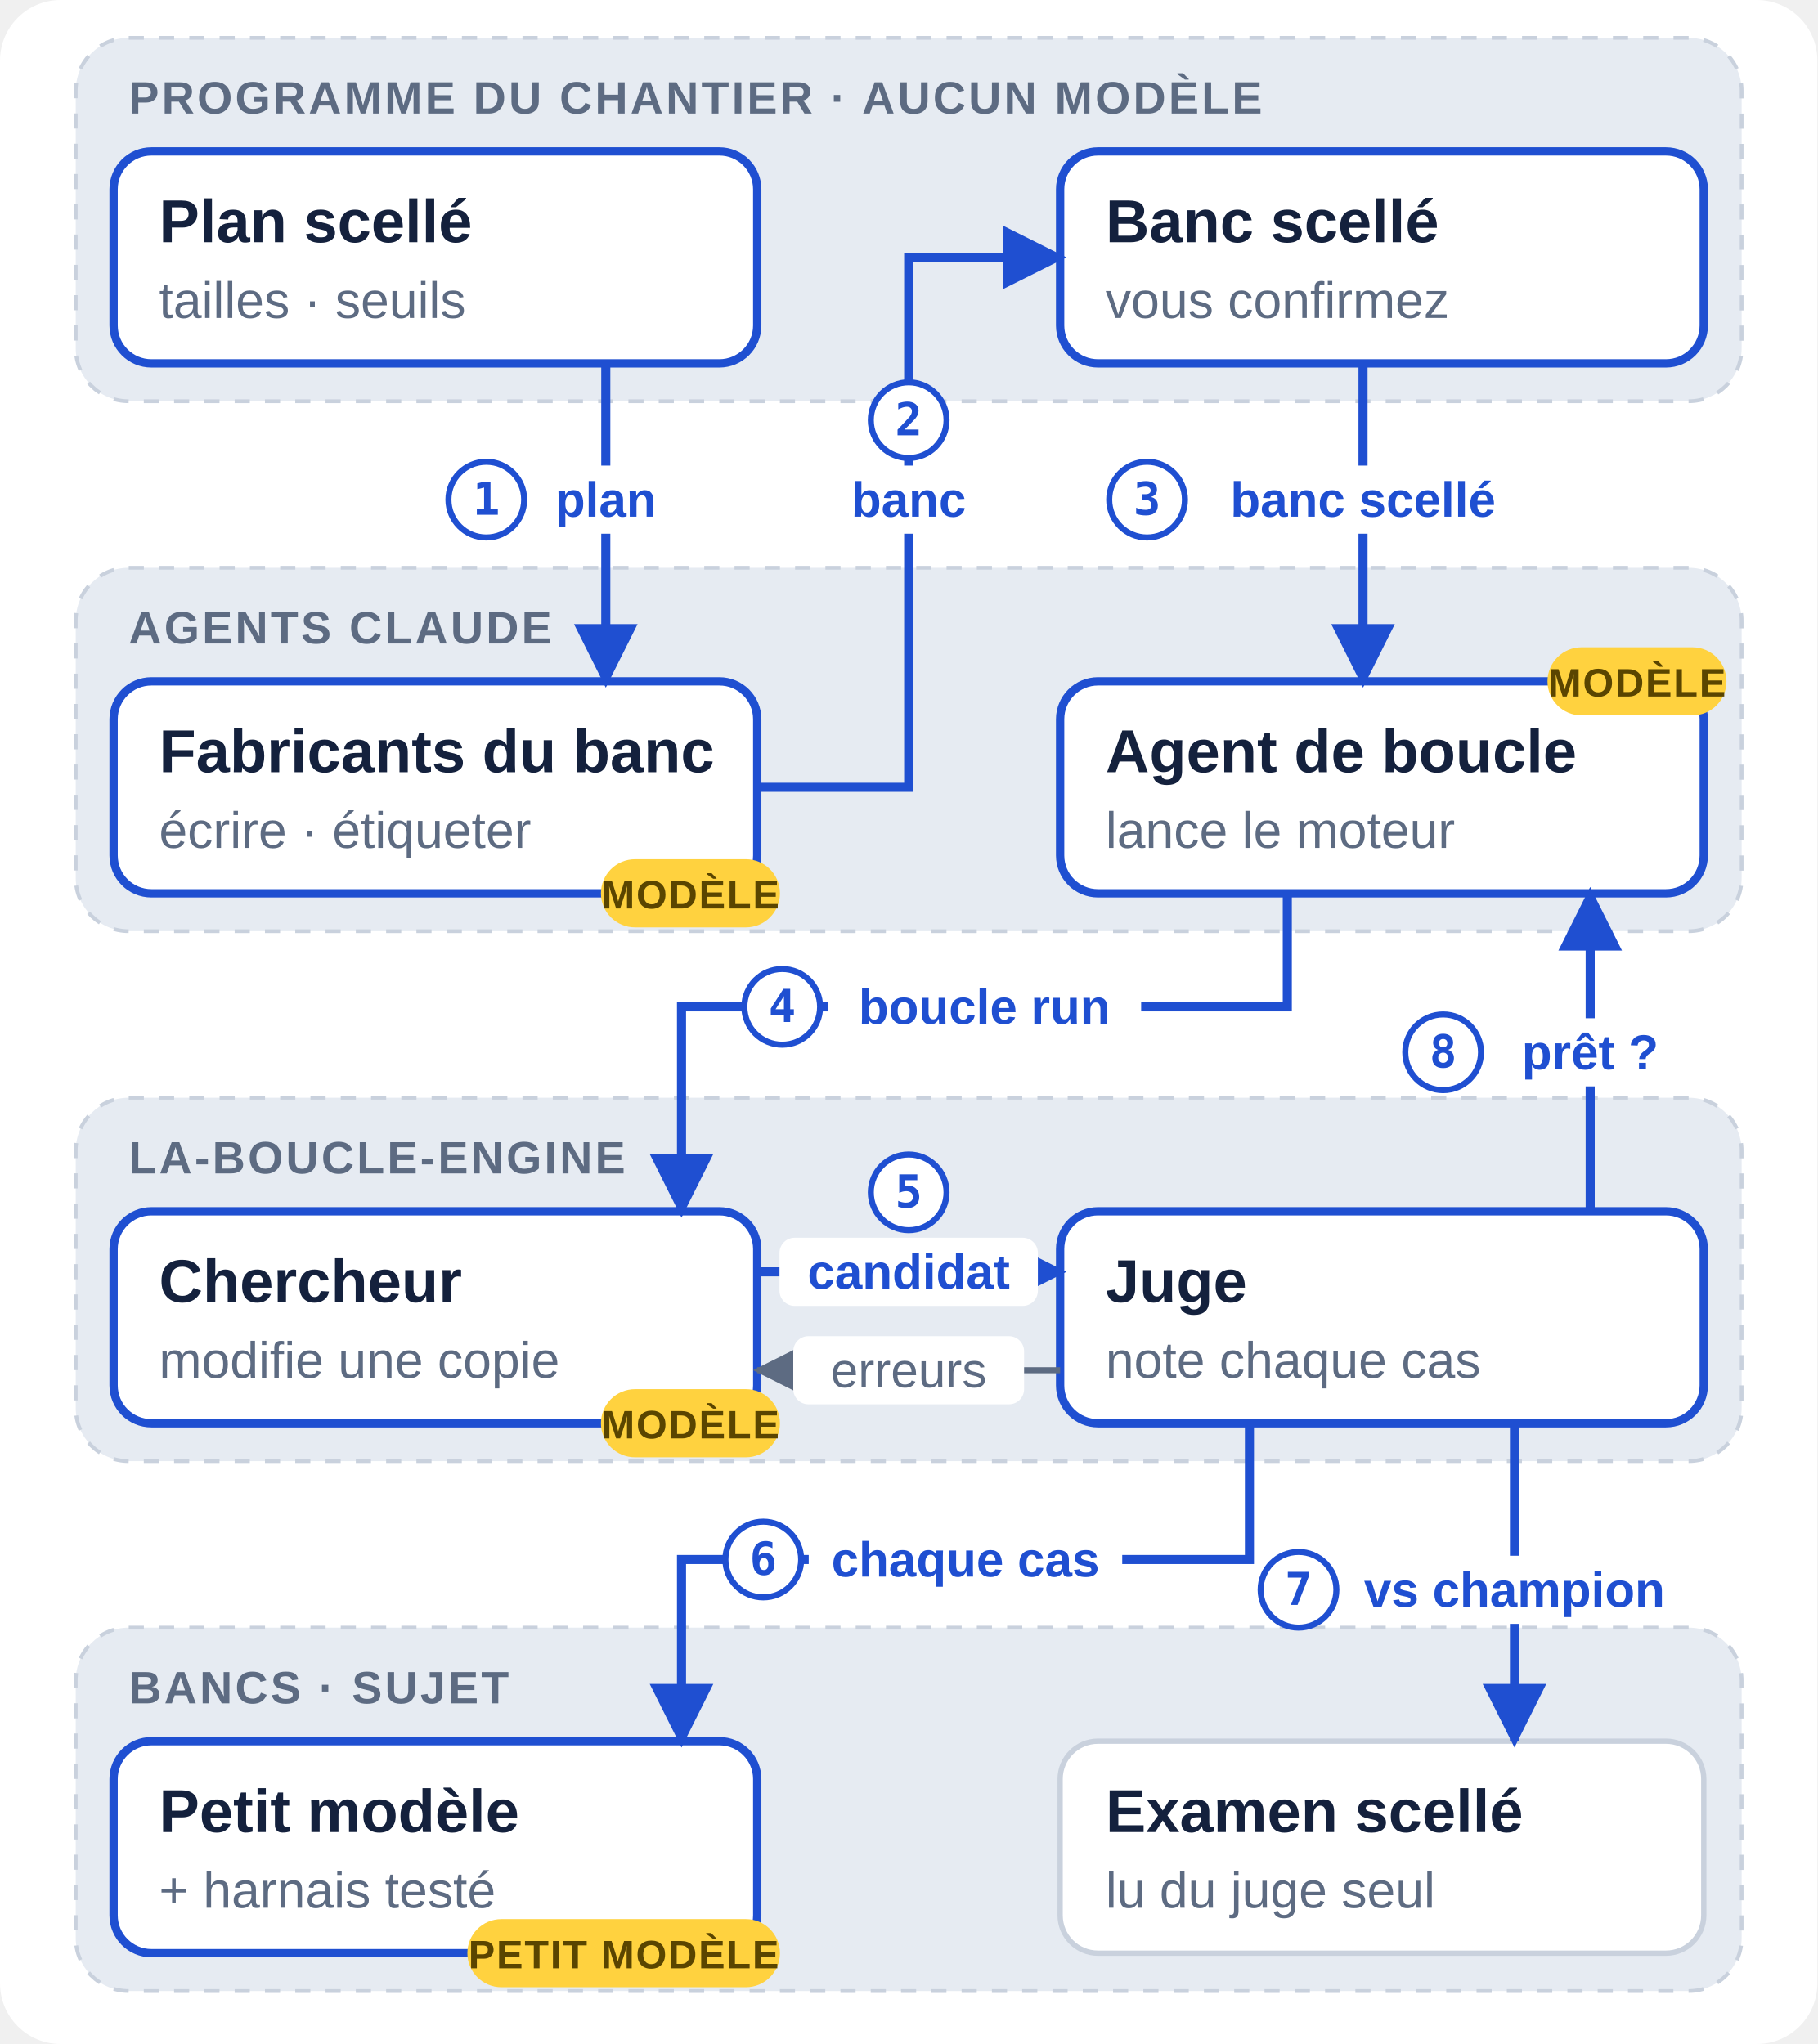
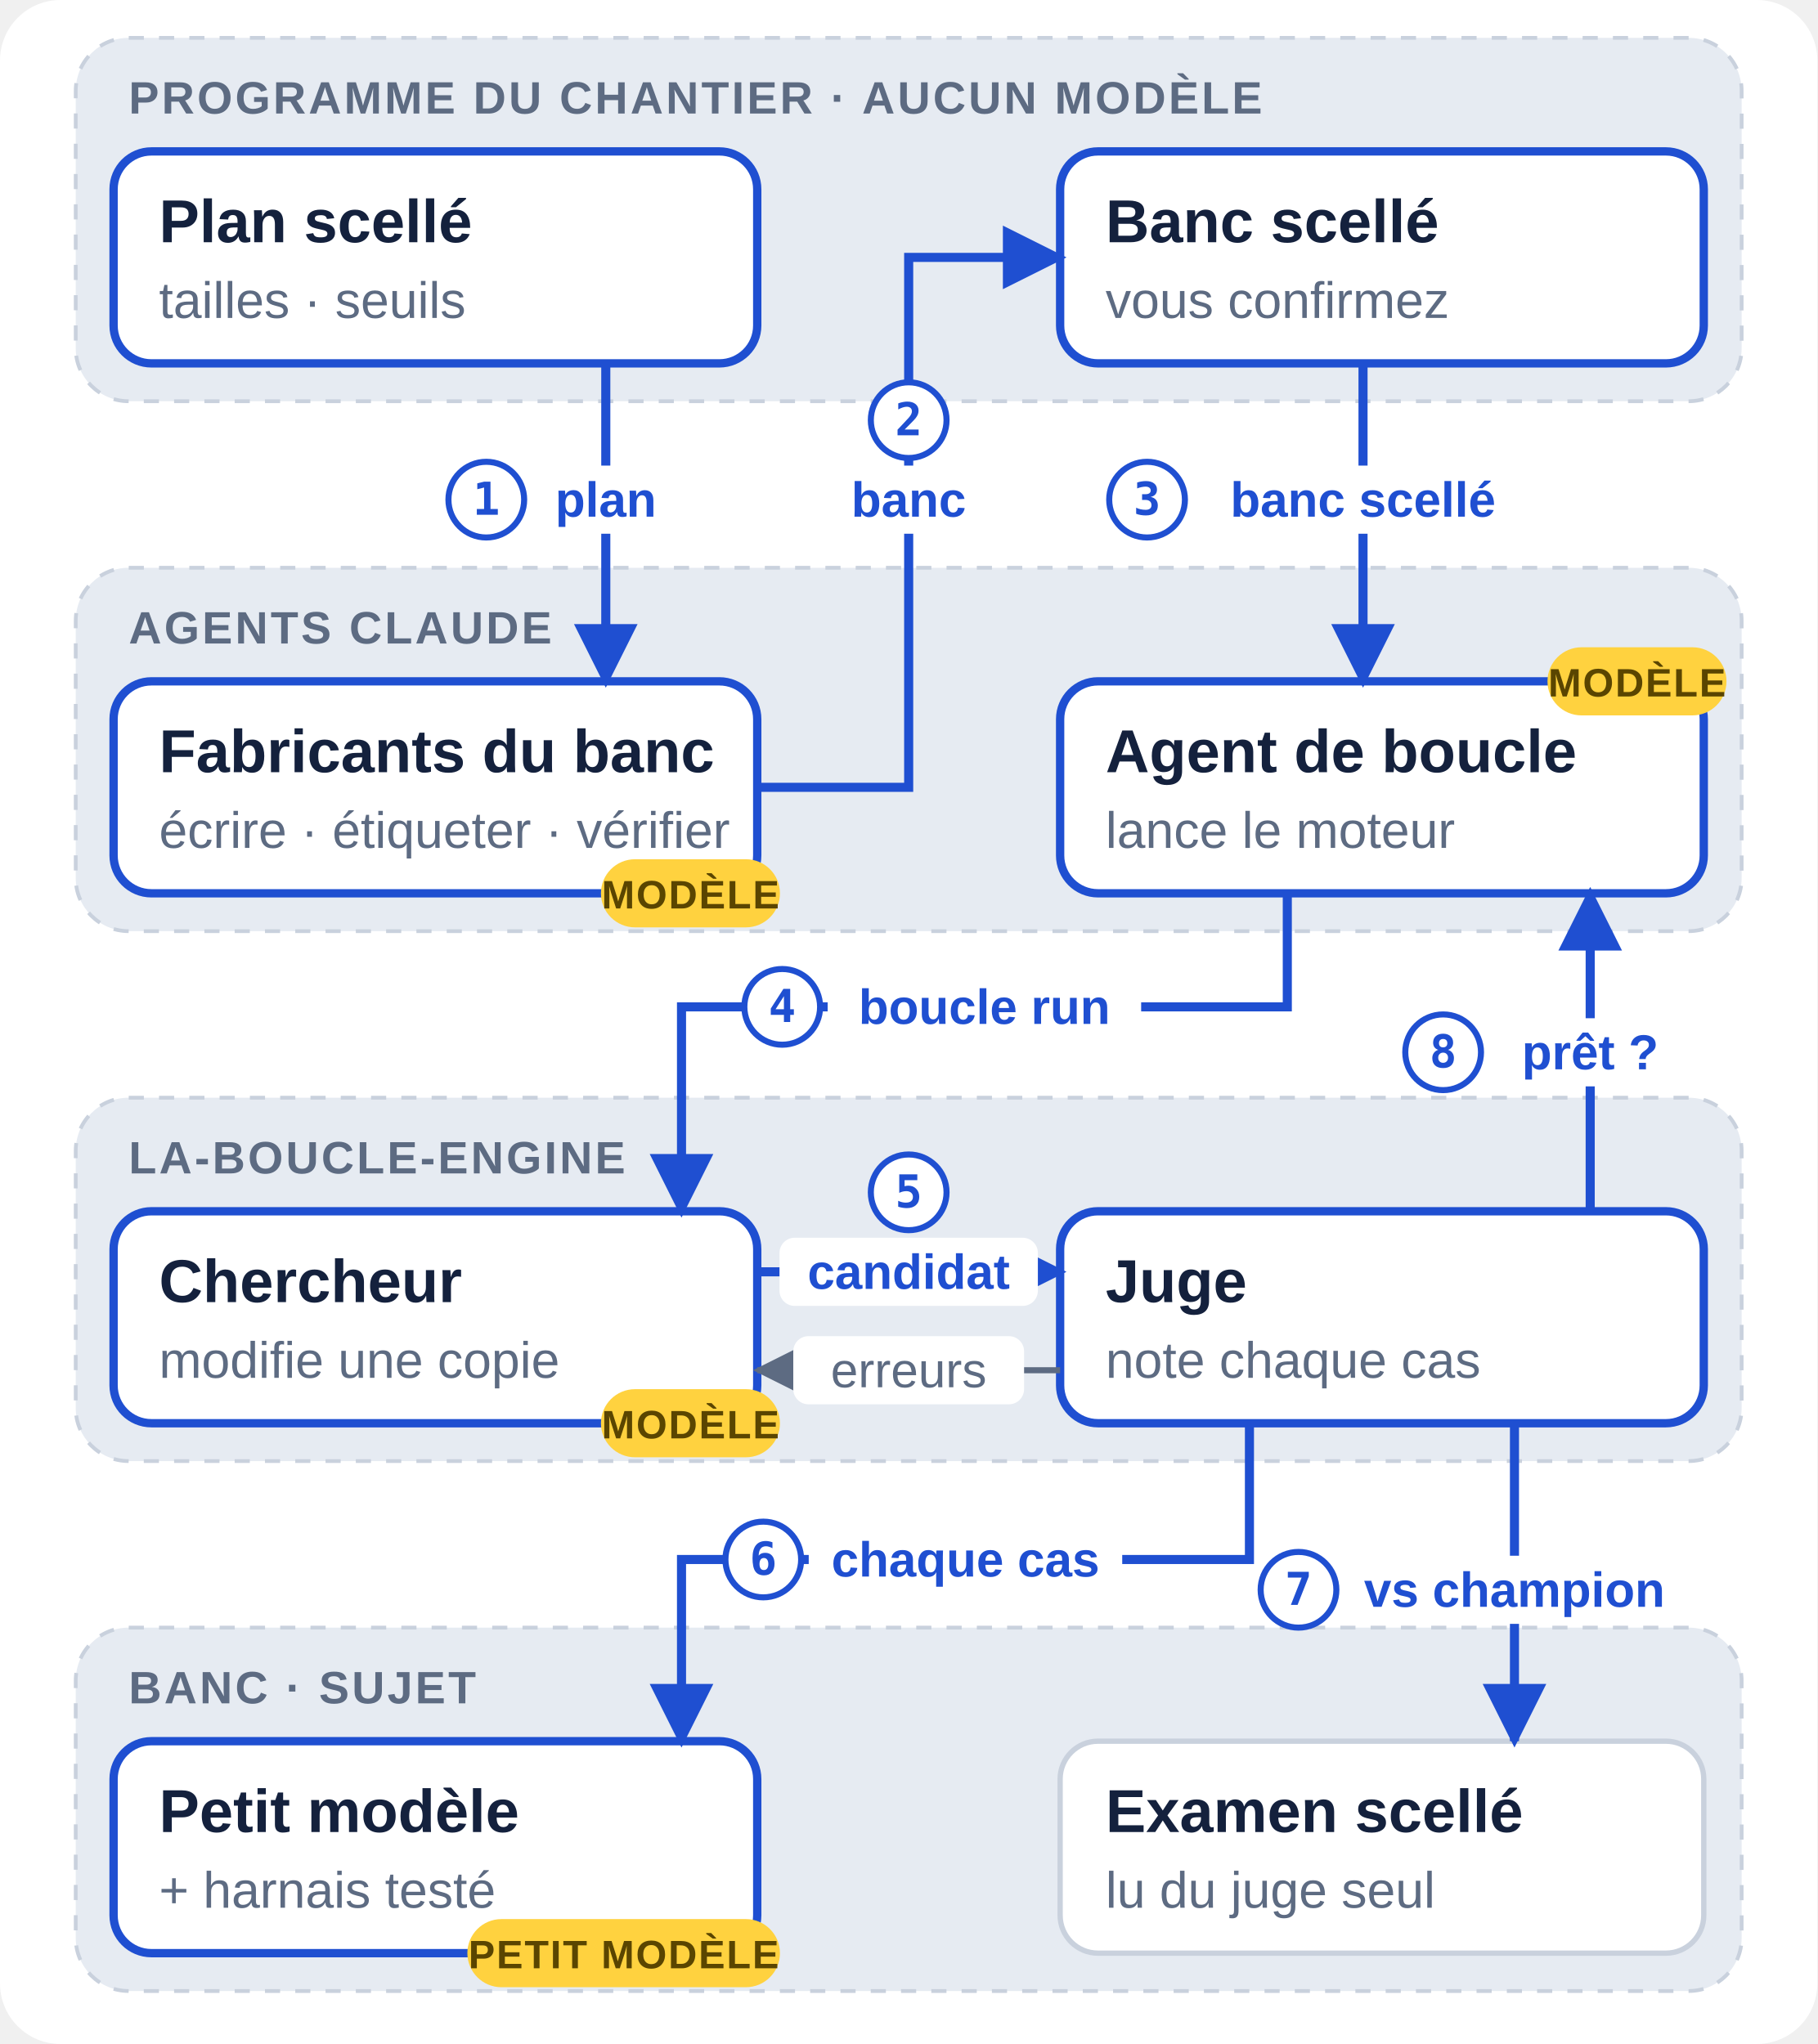
<svg xmlns="http://www.w3.org/2000/svg" viewBox="0 0 480 540" width="480" height="540" font-family="IBM Plex Sans, Segoe UI, Helvetica Neue, Arial, sans-serif" role="img" aria-label="Module La boucle : étapes 3 et 4, le banc et la boucle">
  <defs>
    <marker id="m" viewBox="0 0 10 10" refX="9" refY="5" markerWidth="7" markerHeight="7" orient="auto-start-reverse">
      <path d="M0 0L10 5L0 10z" fill="#5d6b82" />
    </marker>
    <marker id="a" viewBox="0 0 10 10" refX="9" refY="5" markerWidth="7" markerHeight="7" orient="auto-start-reverse">
      <path d="M0 0L10 5L0 10z" fill="#1f4fd1" />
    </marker>
  </defs>
  <rect width="480" height="540" rx="16" fill="#ffffff" />
  <rect x="20" y="10" width="440" height="96" rx="14" fill="#e6ebf2" stroke="#c9d1dd" stroke-dasharray="4 4" />
  <text x="34" y="30" fill="#5d6b82" font-size="12" font-weight="600" letter-spacing=".7">PROGRAMME DU CHANTIER · AUCUN MODÈLE</text>
  <rect x="20" y="150" width="440" height="96" rx="14" fill="#e6ebf2" stroke="#c9d1dd" stroke-dasharray="4 4" />
  <text x="34" y="170" fill="#5d6b82" font-size="12" font-weight="600" letter-spacing=".7">AGENTS CLAUDE</text>
  <rect x="20" y="290" width="440" height="96" rx="14" fill="#e6ebf2" stroke="#c9d1dd" stroke-dasharray="4 4" />
  <text x="34" y="310" fill="#5d6b82" font-size="12" font-weight="600" letter-spacing=".7">LA-BOUCLE-ENGINE</text>
  <rect x="20" y="430" width="440" height="96" rx="14" fill="#e6ebf2" stroke="#c9d1dd" stroke-dasharray="4 4" />
-   <text x="34" y="450" fill="#5d6b82" font-size="12" font-weight="600" letter-spacing=".7">BANCS · SUJET</text>
+   <text x="34" y="450" fill="#5d6b82" font-size="12" font-weight="600" letter-spacing=".7">BANC · SUJET</text>
  <rect x="30" y="40" width="170" height="56" rx="10" fill="#fff" stroke="#1f4fd1" stroke-width="2.2" />
  <text x="42" y="64" fill="#14213d" font-size="16" font-weight="600">Plan scellé</text>
  <text x="42" y="84" fill="#5d6b82" font-size="13.5">tailles · seuils</text>
  <rect x="280" y="40" width="170" height="56" rx="10" fill="#fff" stroke="#1f4fd1" stroke-width="2.2" />
  <text x="292" y="64" fill="#14213d" font-size="16" font-weight="600">Banc scellé</text>
  <text x="292" y="84" fill="#5d6b82" font-size="13.5">vous confirmez</text>
  <rect x="30" y="180" width="170" height="56" rx="10" fill="#fff" stroke="#1f4fd1" stroke-width="2.2" />
  <text x="42" y="204" fill="#14213d" font-size="16" font-weight="600">Fabricants du banc</text>
-   <text x="42" y="224" fill="#5d6b82" font-size="13.5">écrire · étiqueter</text>
+   <text x="42" y="224" fill="#5d6b82" font-size="13.5">écrire · étiqueter · vérifier</text>
  <rect x="158.72" y="227" width="47.28" height="18" rx="9" fill="#ffd23f" />
  <text x="182.36" y="240" text-anchor="middle" fill="#5a4500" font-size="10.5" font-weight="700" letter-spacing=".4">MODÈLE</text>
  <rect x="280" y="180" width="170" height="56" rx="10" fill="#fff" stroke="#1f4fd1" stroke-width="2.2" />
  <text x="292" y="204" fill="#14213d" font-size="16" font-weight="600">Agent de boucle</text>
  <text x="292" y="224" fill="#5d6b82" font-size="13.5">lance le moteur</text>
  <rect x="408.72" y="171" width="47.28" height="18" rx="9" fill="#ffd23f" />
  <text x="432.36" y="184" text-anchor="middle" fill="#5a4500" font-size="10.5" font-weight="700" letter-spacing=".4">MODÈLE</text>
  <rect x="30" y="320" width="170" height="56" rx="10" fill="#fff" stroke="#1f4fd1" stroke-width="2.2" />
  <text x="42" y="344" fill="#14213d" font-size="16" font-weight="600">Chercheur</text>
  <text x="42" y="364" fill="#5d6b82" font-size="13.5">modifie une copie</text>
  <rect x="158.72" y="367" width="47.28" height="18" rx="9" fill="#ffd23f" />
  <text x="182.36" y="380" text-anchor="middle" fill="#5a4500" font-size="10.5" font-weight="700" letter-spacing=".4">MODÈLE</text>
  <rect x="280" y="320" width="170" height="56" rx="10" fill="#fff" stroke="#1f4fd1" stroke-width="2.2" />
  <text x="292" y="344" fill="#14213d" font-size="16" font-weight="600">Juge</text>
  <text x="292" y="364" fill="#5d6b82" font-size="13.5">note chaque cas</text>
  <rect x="30" y="460" width="170" height="56" rx="10" fill="#fff" stroke="#1f4fd1" stroke-width="2.2" />
  <text x="42" y="484" fill="#14213d" font-size="16" font-weight="600">Petit modèle</text>
  <text x="42" y="504" fill="#5d6b82" font-size="13.5">+ harnais testé</text>
  <rect x="123.44" y="507" width="82.56" height="18" rx="9" fill="#ffd23f" />
  <text x="164.72" y="520" text-anchor="middle" fill="#5a4500" font-size="10.5" font-weight="700" letter-spacing=".4">PETIT MODÈLE</text>
  <rect x="280" y="460" width="170" height="56" rx="10" fill="#fff" stroke="#c9d1dd" stroke-width="1.4" />
  <text x="292" y="484" fill="#14213d" font-size="16" font-weight="600">Examen scellé</text>
  <text x="292" y="504" fill="#5d6b82" font-size="13.5">lu du juge seul</text>
  <path d="M160 96V180" fill="none" stroke="#1f4fd1" stroke-width="2.4" marker-end="url(#a)" />
  <rect x="140.44" y="123" width="39.12" height="18" rx="4" fill="#fff" />
  <text x="160" y="136.5" text-anchor="middle" fill="#1f4fd1" font-size="13" font-weight="600">plan</text>
  <circle cx="128.44" cy="132" r="10" fill="#fff" stroke="#1f4fd1" stroke-width="1.6" />
  <text x="128.44" y="136" text-anchor="middle" fill="#1f4fd1" font-size="12" font-weight="700" font-family="IBM Plex Mono, Consolas, monospace">1</text>
  <path d="M200 208H240V68H280" fill="none" stroke="#1f4fd1" stroke-width="2.4" marker-end="url(#a)" />
  <rect x="220.44" y="123" width="39.12" height="18" rx="4" fill="#fff" />
  <text x="240" y="136.5" text-anchor="middle" fill="#1f4fd1" font-size="13" font-weight="600">banc</text>
  <circle cx="240" cy="111" r="10" fill="#fff" stroke="#1f4fd1" stroke-width="1.6" />
  <text x="240" y="115" text-anchor="middle" fill="#1f4fd1" font-size="12" font-weight="700" font-family="IBM Plex Mono, Consolas, monospace">2</text>
  <path d="M360 96V180" fill="none" stroke="#1f4fd1" stroke-width="2.4" marker-end="url(#a)" />
  <rect x="314.96" y="123" width="90.08" height="18" rx="4" fill="#fff" />
  <text x="360" y="136.5" text-anchor="middle" fill="#1f4fd1" font-size="13" font-weight="600">banc scellé</text>
  <circle cx="302.96" cy="132" r="10" fill="#fff" stroke="#1f4fd1" stroke-width="1.6" />
  <text x="302.96" y="136" text-anchor="middle" fill="#1f4fd1" font-size="12" font-weight="700" font-family="IBM Plex Mono, Consolas, monospace">3</text>
  <path d="M340 236V266H180V320" fill="none" stroke="#1f4fd1" stroke-width="2.4" marker-end="url(#a)" />
  <rect x="218.6" y="257" width="82.8" height="18" rx="4" fill="#fff" />
  <text x="260" y="270.5" text-anchor="middle" fill="#1f4fd1" font-size="13" font-weight="600">boucle run</text>
  <circle cx="206.6" cy="266" r="10" fill="#fff" stroke="#1f4fd1" stroke-width="1.6" />
  <text x="206.6" y="270" text-anchor="middle" fill="#1f4fd1" font-size="12" font-weight="700" font-family="IBM Plex Mono, Consolas, monospace">4</text>
  <path d="M200 336H280" fill="none" stroke="#1f4fd1" stroke-width="2.4" marker-end="url(#a)" />
  <rect x="205.88" y="327" width="68.24" height="18" rx="4" fill="#fff" />
  <text x="240" y="340.5" text-anchor="middle" fill="#1f4fd1" font-size="13" font-weight="600">candidat</text>
  <circle cx="240" cy="315" r="10" fill="#fff" stroke="#1f4fd1" stroke-width="1.6" />
  <text x="240" y="319" text-anchor="middle" fill="#1f4fd1" font-size="12" font-weight="700" font-family="IBM Plex Mono, Consolas, monospace">5</text>
  <path d="M280 362H200" fill="none" stroke="#5d6b82" stroke-width="1.6" marker-end="url(#m)" />
  <rect x="209.52" y="353" width="60.96" height="18" rx="4" fill="#fff" />
  <text x="240" y="366.5" text-anchor="middle" fill="#5d6b82" font-size="13" font-weight="400">erreurs</text>
  <path d="M330 376V412H180V460" fill="none" stroke="#1f4fd1" stroke-width="2.4" marker-end="url(#a)" />
  <rect x="213.6" y="403" width="82.8" height="18" rx="4" fill="#fff" />
  <text x="255" y="416.5" text-anchor="middle" fill="#1f4fd1" font-size="13" font-weight="600">chaque cas</text>
  <circle cx="201.6" cy="412" r="10" fill="#fff" stroke="#1f4fd1" stroke-width="1.6" />
  <text x="201.6" y="416" text-anchor="middle" fill="#1f4fd1" font-size="12" font-weight="700" font-family="IBM Plex Mono, Consolas, monospace">6</text>
  <path d="M400 376V460" fill="none" stroke="#1f4fd1" stroke-width="2.4" marker-end="url(#a)" />
  <rect x="354.96" y="411" width="90.08" height="18" rx="4" fill="#fff" />
  <text x="400" y="424.5" text-anchor="middle" fill="#1f4fd1" font-size="13" font-weight="600">vs champion</text>
  <circle cx="342.96" cy="420" r="10" fill="#fff" stroke="#1f4fd1" stroke-width="1.6" />
  <text x="342.96" y="424" text-anchor="middle" fill="#1f4fd1" font-size="12" font-weight="700" font-family="IBM Plex Mono, Consolas, monospace">7</text>
  <path d="M420 320V236" fill="none" stroke="#1f4fd1" stroke-width="2.4" marker-end="url(#a)" />
  <rect x="393.16" y="269" width="53.68" height="18" rx="4" fill="#fff" />
  <text x="420" y="282.5" text-anchor="middle" fill="#1f4fd1" font-size="13" font-weight="600">prêt ?</text>
  <circle cx="381.16" cy="278" r="10" fill="#fff" stroke="#1f4fd1" stroke-width="1.6" />
  <text x="381.16" y="282" text-anchor="middle" fill="#1f4fd1" font-size="12" font-weight="700" font-family="IBM Plex Mono, Consolas, monospace">8</text>
</svg>
